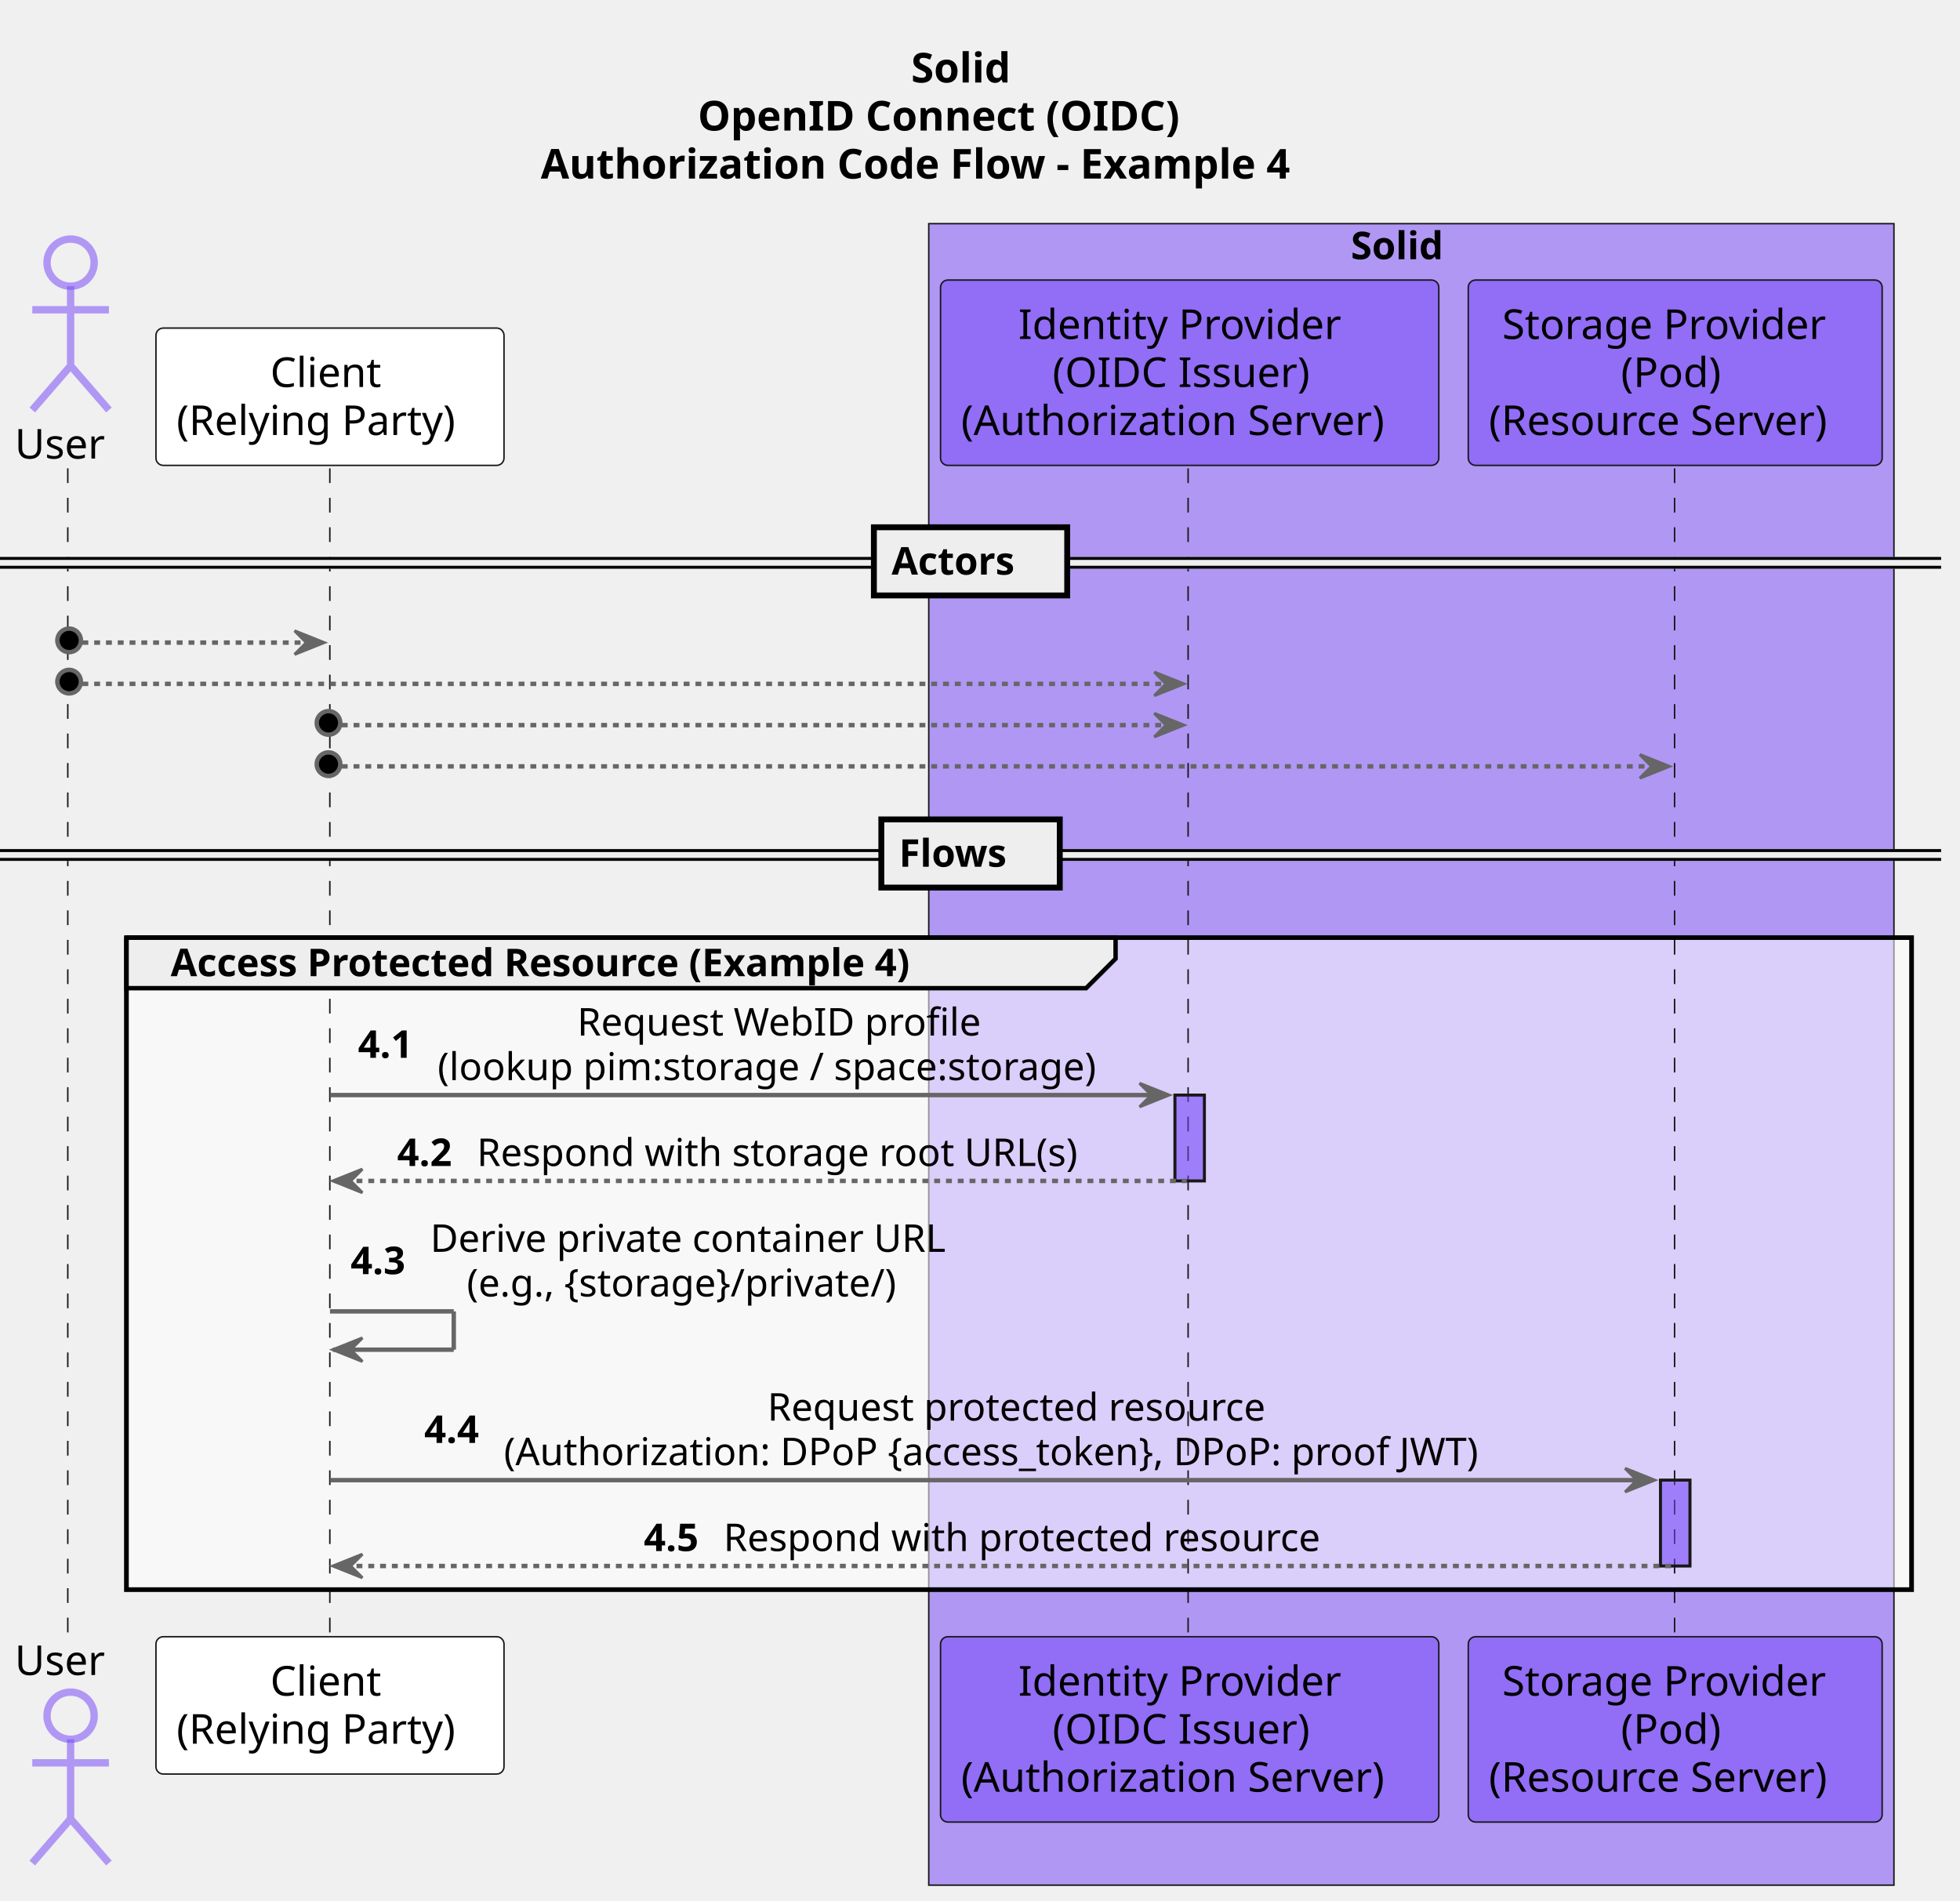
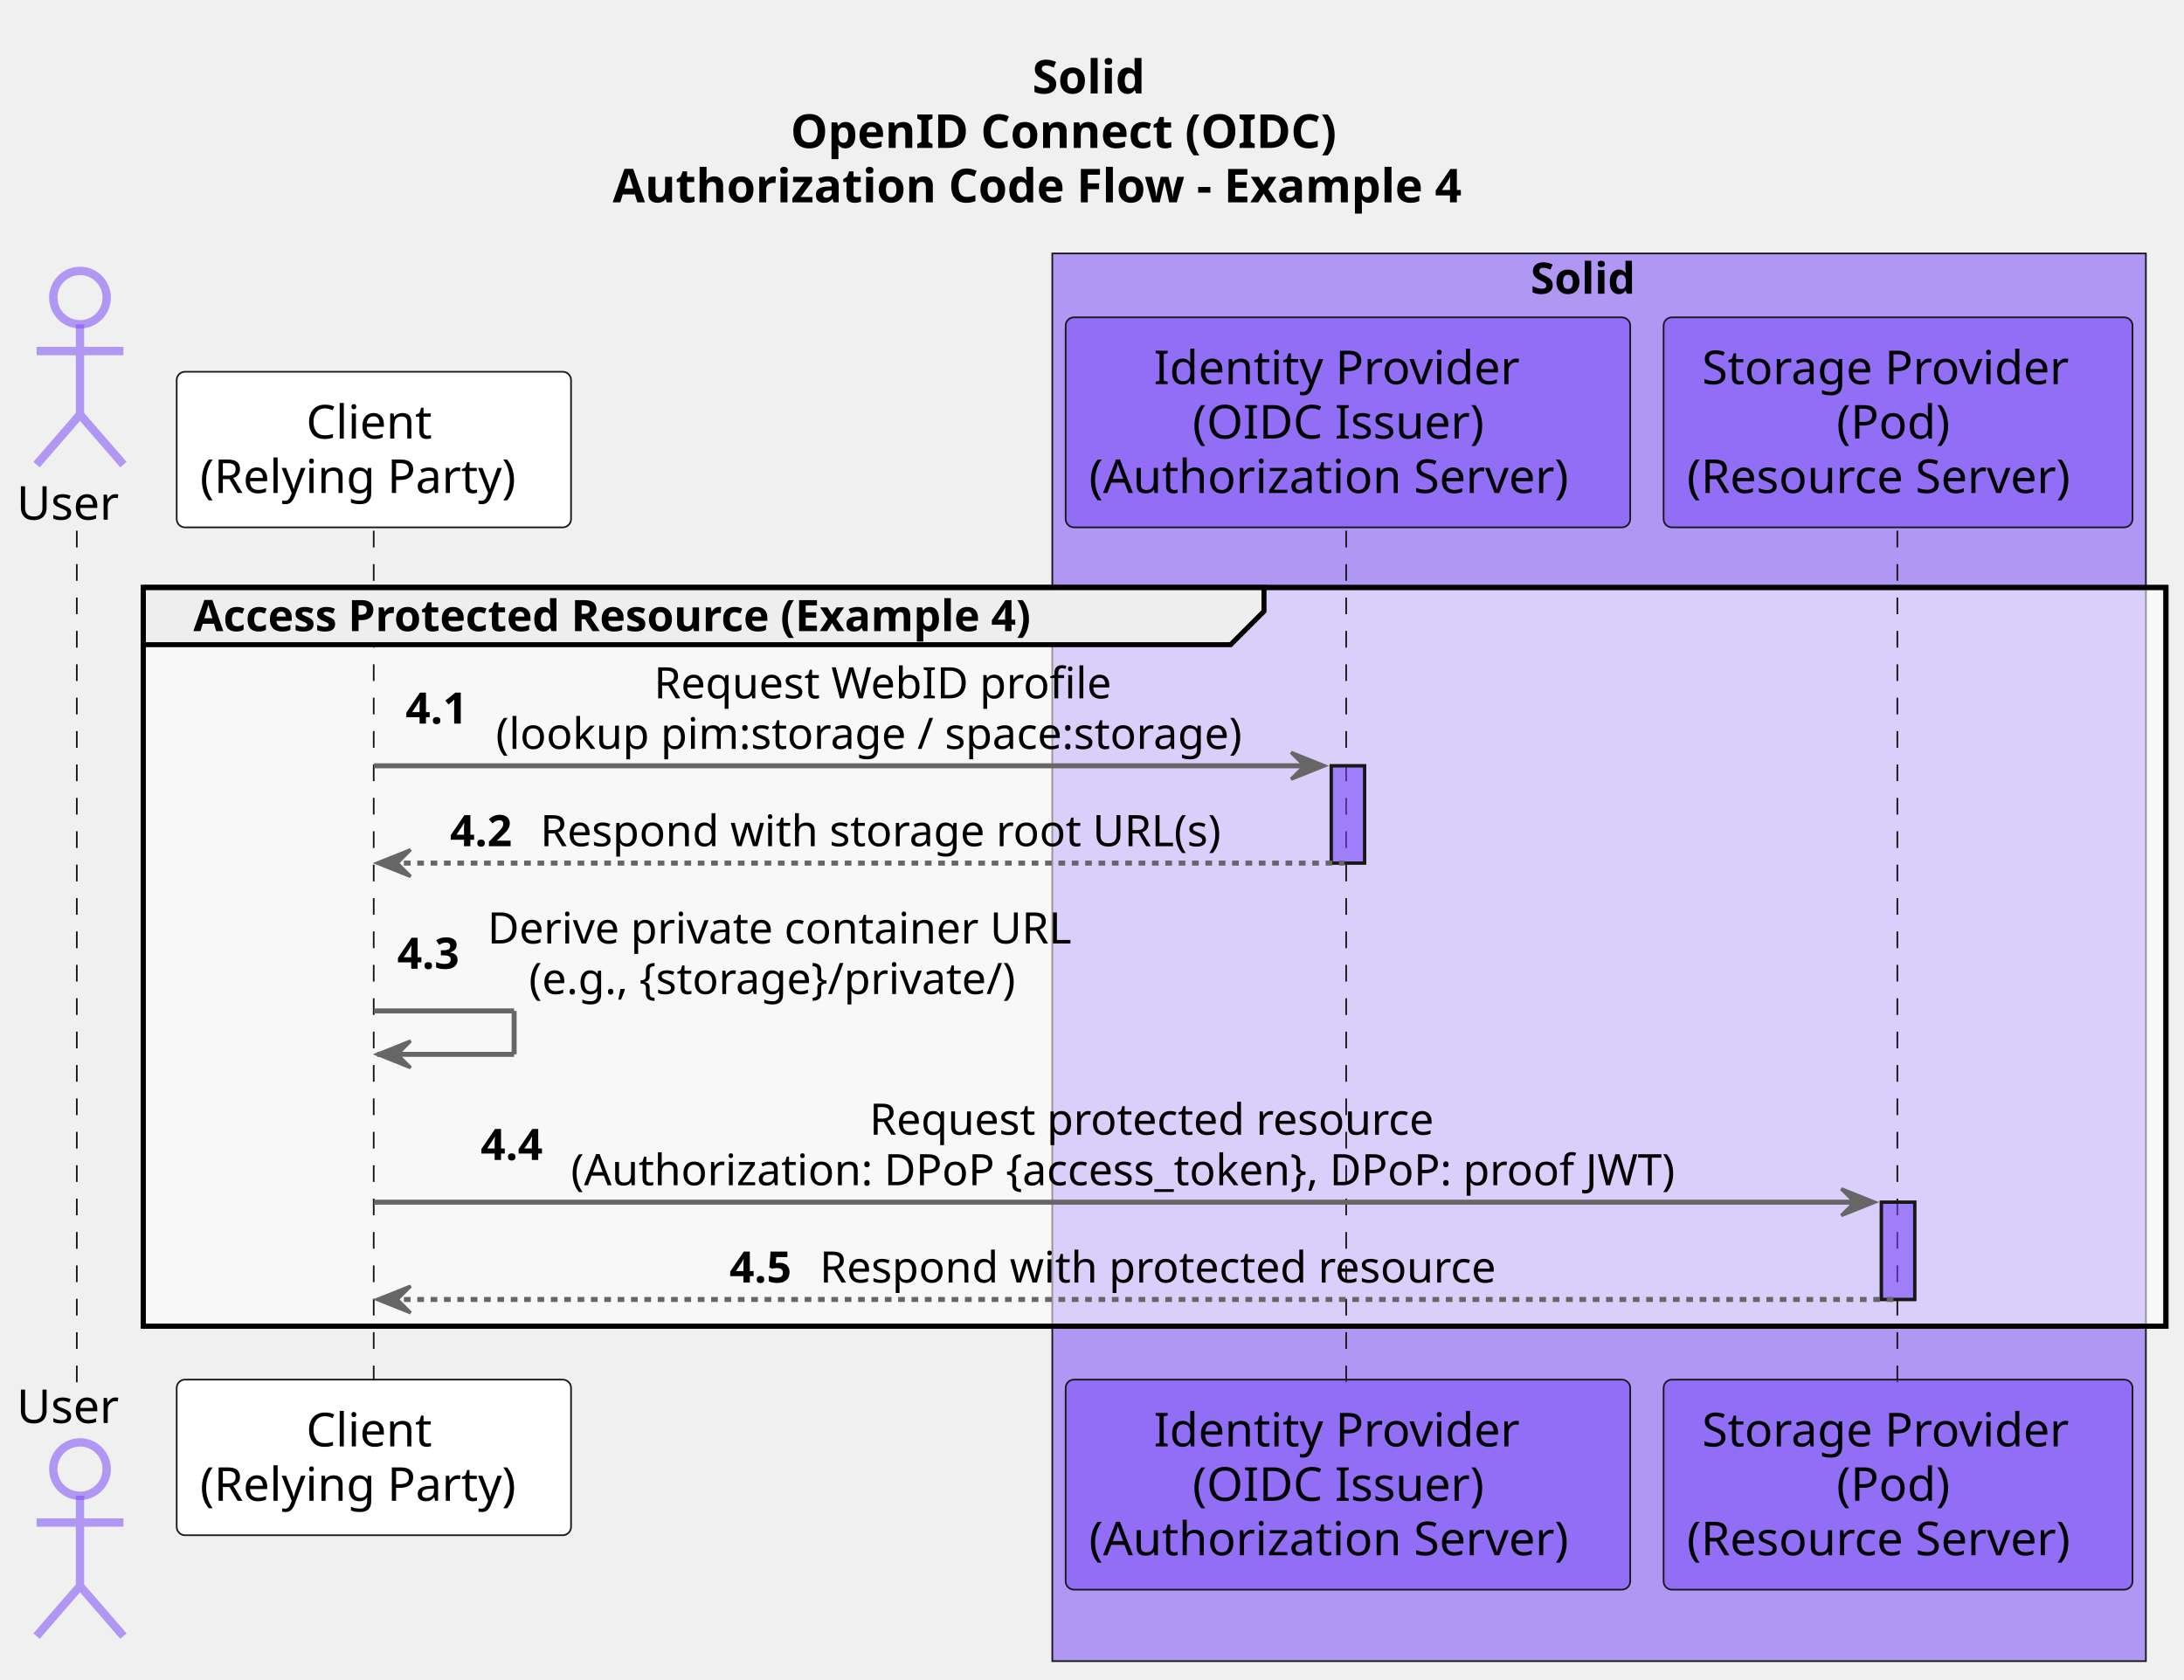
- <svg xmlns="http://www.w3.org/2000/svg" contentStyleType="text/css" data-diagram-type="SEQUENCE" height="645px" preserveAspectRatio="none" style="width:665px;height:645px;background:#FFFFFF;" version="1.1" viewBox="0 0 665 645" width="665px" zoomAndPan="magnify">
+ <svg xmlns="http://www.w3.org/2000/svg" contentStyleType="text/css" data-diagram-type="SEQUENCE" height="503px" preserveAspectRatio="none" style="width:654px;height:503px;background:#FFFFFF;" version="1.1" viewBox="0 0 654 503" width="654px" zoomAndPan="magnify">
  <defs />
  <g>
    <text fill="#000000" font-family="sans-serif" font-size="14" font-weight="bold" lengthAdjust="spacing" textLength="39.32" x="309.134" y="27.995">Solid</text>
    <text fill="#000000" font-family="sans-serif" font-size="14" font-weight="bold" lengthAdjust="spacing" textLength="184.078" x="236.755" y="44.292">OpenID Connect (OIDC)</text>
    <text fill="#000000" font-family="sans-serif" font-size="14" font-weight="bold" lengthAdjust="spacing" textLength="290.644" x="183.472" y="60.589">Authorization Code Flow - Example 4</text>
-     <rect fill="#784AF7" fill-opacity="0.533" height="563.781" style="stroke:#181818;stroke-width:0.5;" width="327.477" x="315.111" y="75.891" />
+     <rect fill="#784AF7" fill-opacity="0.533" height="421.516" style="stroke:#181818;stroke-width:0.5;" width="327.477" x="315.111" y="75.891" />
    <text fill="#000000" font-family="sans-serif" font-size="13" font-weight="bold" lengthAdjust="spacing" textLength="36.512" x="458.33" y="87.957">Solid</text>
    <g>
-       <rect fill="#784AF7" fill-opacity="0.533" height="29.133" style="stroke:#181818;stroke-width:1;" width="10" x="398.637" y="371.578" />
+       <rect fill="#784AF7" fill-opacity="0.533" height="29.133" style="stroke:#181818;stroke-width:1;" width="10" x="398.637" y="229.312" />
    </g>
    <g>
-       <rect fill="#784AF7" fill-opacity="0.533" height="29.133" style="stroke:#181818;stroke-width:1;" width="10" x="563.375" y="502.242" />
+       <rect fill="#784AF7" fill-opacity="0.533" height="29.133" style="stroke:#181818;stroke-width:1;" width="10" x="563.375" y="359.977" />
    </g>
-     <rect fill="#FFFFFF" fill-opacity="0.533" height="221.195" style="stroke:#000000;stroke-width:1.5;" width="605.677" x="42.91" y="318.18" />
+     <rect fill="#FFFFFF" fill-opacity="0.533" height="221.195" style="stroke:#000000;stroke-width:1.5;" width="605.677" x="42.91" y="175.914" />
    <g>
-       <rect fill="#000000" fill-opacity="0" height="397.461" width="8" x="19.955" y="158.914" />
-       <line style="stroke:#181818;stroke-width:0.5;stroke-dasharray:5,5;" x1="23" x2="23" y1="158.914" y2="556.375" />
+       <rect fill="#000000" fill-opacity="0" height="255.195" width="8" x="19.955" y="158.914" />
+       <line style="stroke:#181818;stroke-width:0.5;stroke-dasharray:5,5;" x1="23" x2="23" y1="158.914" y2="414.109" />
    </g>
    <g>
-       <rect fill="#000000" fill-opacity="0" height="397.461" width="8" x="107.956" y="158.914" />
-       <line style="stroke:#181818;stroke-width:0.5;stroke-dasharray:5,5;" x1="111.91" x2="111.91" y1="158.914" y2="556.375" />
+       <rect fill="#000000" fill-opacity="0" height="255.195" width="8" x="107.956" y="158.914" />
+       <line style="stroke:#181818;stroke-width:0.5;stroke-dasharray:5,5;" x1="111.91" x2="111.91" y1="158.914" y2="414.109" />
    </g>
    <g>
-       <rect fill="#000000" fill-opacity="0" height="397.461" width="8" x="399.637" y="158.914" />
-       <line style="stroke:#181818;stroke-width:0.5;stroke-dasharray:5,5;" x1="403.111" x2="403.111" y1="158.914" y2="556.375" />
+       <rect fill="#000000" fill-opacity="0" height="255.195" width="8" x="399.637" y="158.914" />
+       <line style="stroke:#181818;stroke-width:0.5;stroke-dasharray:5,5;" x1="403.111" x2="403.111" y1="158.914" y2="414.109" />
    </g>
    <g>
-       <rect fill="#000000" fill-opacity="0" height="397.461" width="8" x="564.375" y="158.914" />
-       <line style="stroke:#181818;stroke-width:0.5;stroke-dasharray:5,5;" x1="568.164" x2="568.164" y1="158.914" y2="556.375" />
+       <rect fill="#000000" fill-opacity="0" height="255.195" width="8" x="564.375" y="158.914" />
+       <line style="stroke:#181818;stroke-width:0.5;stroke-dasharray:5,5;" x1="568.164" x2="568.164" y1="158.914" y2="414.109" />
    </g>
    <g class="participant participant-head" data-participant="user">
      <text fill="#000000" font-family="sans-serif" font-size="14" lengthAdjust="spacing" textLength="31.91" x="5" y="155.612">User</text>
      <ellipse cx="23.955" cy="89.117" fill="none" rx="8" ry="8" style="stroke:#784AF788;stroke-width:2.5;" />
      <path d="M23.955,97.117 L23.955,124.117 M10.955,105.117 L36.955,105.117 M23.955,124.117 L10.955,139.117 M23.955,124.117 L36.955,139.117" fill="none" style="stroke:#784AF788;stroke-width:2.5;" />
    </g>
    <g class="participant participant-tail" data-participant="user">
-       <text fill="#000000" font-family="sans-serif" font-size="14" lengthAdjust="spacing" textLength="31.91" x="5" y="568.37">User</text>
-       <ellipse cx="23.955" cy="582.172" fill="none" rx="8" ry="8" style="stroke:#784AF788;stroke-width:2.5;" />
-       <path d="M23.955,590.172 L23.955,617.172 M10.955,598.172 L36.955,598.172 M23.955,617.172 L10.955,632.172 M23.955,617.172 L36.955,632.172" fill="none" style="stroke:#784AF788;stroke-width:2.5;" />
+       <text fill="#000000" font-family="sans-serif" font-size="14" lengthAdjust="spacing" textLength="31.91" x="5" y="426.104">User</text>
+       <ellipse cx="23.955" cy="439.906" fill="none" rx="8" ry="8" style="stroke:#784AF788;stroke-width:2.5;" />
+       <path d="M23.955,447.906 L23.955,474.906 M10.955,455.906 L36.955,455.906 M23.955,474.906 L10.955,489.906 M23.955,474.906 L36.955,489.906" fill="none" style="stroke:#784AF788;stroke-width:2.5;" />
    </g>
    <g class="participant participant-head" data-participant="app">
      <rect fill="#FFFFFF" height="46.594" rx="2.5" ry="2.5" style="stroke:#181818;stroke-width:0.5;" width="118.091" x="52.91" y="111.32" />
      <text fill="#000000" font-family="sans-serif" font-size="14" lengthAdjust="spacing" textLength="40.53" x="91.69" y="131.315">Client</text>
      <text fill="#000000" font-family="sans-serif" font-size="14" lengthAdjust="spacing" textLength="104.091" x="59.91" y="147.612">(Relying Party)</text>
    </g>
    <g class="participant participant-tail" data-participant="app">
-       <rect fill="#FFFFFF" height="46.594" rx="2.5" ry="2.5" style="stroke:#181818;stroke-width:0.5;" width="118.091" x="52.91" y="555.375" />
-       <text fill="#000000" font-family="sans-serif" font-size="14" lengthAdjust="spacing" textLength="40.53" x="91.69" y="575.37">Client</text>
-       <text fill="#000000" font-family="sans-serif" font-size="14" lengthAdjust="spacing" textLength="104.091" x="59.91" y="591.667">(Relying Party)</text>
+       <rect fill="#FFFFFF" height="46.594" rx="2.5" ry="2.5" style="stroke:#181818;stroke-width:0.5;" width="118.091" x="52.91" y="413.109" />
+       <text fill="#000000" font-family="sans-serif" font-size="14" lengthAdjust="spacing" textLength="40.53" x="91.69" y="433.104">Client</text>
+       <text fill="#000000" font-family="sans-serif" font-size="14" lengthAdjust="spacing" textLength="104.091" x="59.91" y="449.401">(Relying Party)</text>
    </g>
    <g class="participant participant-head" data-participant="solid.idp">
      <rect fill="#784AF7" fill-opacity="0.533" height="62.891" rx="2.5" ry="2.5" style="stroke:#181818;stroke-width:0.5;" width="169.053" x="319.111" y="95.023" />
      <text fill="#000000" font-family="sans-serif" font-size="14" lengthAdjust="spacing" textLength="116.3" x="345.487" y="115.019">Identity Provider</text>
      <text fill="#000000" font-family="sans-serif" font-size="14" lengthAdjust="spacing" textLength="93.037" x="357.119" y="131.315">(OIDC Issuer)</text>
      <text fill="#000000" font-family="sans-serif" font-size="14" lengthAdjust="spacing" textLength="155.053" x="326.111" y="147.612">(Authorization Server)</text>
    </g>
    <g class="participant participant-tail" data-participant="solid.idp">
-       <rect fill="#784AF7" fill-opacity="0.533" height="62.891" rx="2.5" ry="2.5" style="stroke:#181818;stroke-width:0.5;" width="169.053" x="319.111" y="555.375" />
-       <text fill="#000000" font-family="sans-serif" font-size="14" lengthAdjust="spacing" textLength="116.3" x="345.487" y="575.37">Identity Provider</text>
-       <text fill="#000000" font-family="sans-serif" font-size="14" lengthAdjust="spacing" textLength="93.037" x="357.119" y="591.667">(OIDC Issuer)</text>
-       <text fill="#000000" font-family="sans-serif" font-size="14" lengthAdjust="spacing" textLength="155.053" x="326.111" y="607.964">(Authorization Server)</text>
+       <rect fill="#784AF7" fill-opacity="0.533" height="62.891" rx="2.5" ry="2.5" style="stroke:#181818;stroke-width:0.5;" width="169.053" x="319.111" y="413.109" />
+       <text fill="#000000" font-family="sans-serif" font-size="14" lengthAdjust="spacing" textLength="116.3" x="345.487" y="433.104">Identity Provider</text>
+       <text fill="#000000" font-family="sans-serif" font-size="14" lengthAdjust="spacing" textLength="93.037" x="357.119" y="449.401">(OIDC Issuer)</text>
+       <text fill="#000000" font-family="sans-serif" font-size="14" lengthAdjust="spacing" textLength="155.053" x="326.111" y="465.698">(Authorization Server)</text>
    </g>
    <g class="participant participant-head" data-participant="solid.pod">
      <rect fill="#784AF7" fill-opacity="0.533" height="62.891" rx="2.5" ry="2.5" style="stroke:#181818;stroke-width:0.5;" width="140.424" x="498.164" y="95.023" />
      <text fill="#000000" font-family="sans-serif" font-size="14" lengthAdjust="spacing" textLength="117.421" x="509.665" y="115.019">Storage Provider</text>
      <text fill="#000000" font-family="sans-serif" font-size="14" lengthAdjust="spacing" textLength="36.818" x="549.966" y="131.315">(Pod)</text>
      <text fill="#000000" font-family="sans-serif" font-size="14" lengthAdjust="spacing" textLength="126.424" x="505.164" y="147.612">(Resource Server)</text>
    </g>
    <g class="participant participant-tail" data-participant="solid.pod">
-       <rect fill="#784AF7" fill-opacity="0.533" height="62.891" rx="2.5" ry="2.5" style="stroke:#181818;stroke-width:0.5;" width="140.424" x="498.164" y="555.375" />
-       <text fill="#000000" font-family="sans-serif" font-size="14" lengthAdjust="spacing" textLength="117.421" x="509.665" y="575.37">Storage Provider</text>
-       <text fill="#000000" font-family="sans-serif" font-size="14" lengthAdjust="spacing" textLength="36.818" x="549.966" y="591.667">(Pod)</text>
-       <text fill="#000000" font-family="sans-serif" font-size="14" lengthAdjust="spacing" textLength="126.424" x="505.164" y="607.964">(Resource Server)</text>
+       <rect fill="#784AF7" fill-opacity="0.533" height="62.891" rx="2.5" ry="2.5" style="stroke:#181818;stroke-width:0.5;" width="140.424" x="498.164" y="413.109" />
+       <text fill="#000000" font-family="sans-serif" font-size="14" lengthAdjust="spacing" textLength="117.421" x="509.665" y="433.104">Storage Provider</text>
+       <text fill="#000000" font-family="sans-serif" font-size="14" lengthAdjust="spacing" textLength="36.818" x="549.966" y="449.401">(Pod)</text>
+       <text fill="#000000" font-family="sans-serif" font-size="14" lengthAdjust="spacing" textLength="126.424" x="505.164" y="465.698">(Resource Server)</text>
    </g>
    <g>
-       <rect fill="#784AF7" fill-opacity="0.533" height="29.133" style="stroke:#181818;stroke-width:1;" width="10" x="398.637" y="371.578" />
+       <rect fill="#784AF7" fill-opacity="0.533" height="29.133" style="stroke:#181818;stroke-width:1;" width="10" x="398.637" y="229.312" />
    </g>
    <g>
-       <rect fill="#784AF7" fill-opacity="0.533" height="29.133" style="stroke:#181818;stroke-width:1;" width="10" x="563.375" y="502.242" />
+       <rect fill="#784AF7" fill-opacity="0.533" height="29.133" style="stroke:#181818;stroke-width:1;" width="10" x="563.375" y="359.977" />
    </g>
-     <rect fill="#EEEEEE" height="3" style="stroke:#EEEEEE;stroke-width:1;" width="658.587" x="0" y="189.481" />
-     <line style="stroke:#000000;stroke-width:1;" x1="0" x2="658.587" y1="189.481" y2="189.481" />
-     <line style="stroke:#000000;stroke-width:1;" x1="0" x2="658.587" y1="192.481" y2="192.481" />
-     <rect fill="#EEEEEE" height="23.133" style="stroke:#000000;stroke-width:2;" width="65.587" x="296.5" y="178.914" />
-     <text fill="#000000" font-family="sans-serif" font-size="13" font-weight="bold" lengthAdjust="spacing" textLength="47.062" x="302.5" y="194.981">Actors</text>
-     <g class="message" data-participant-1="user" data-participant-2="app">
-       <ellipse cx="23.455" cy="217.297" fill="#000000" rx="4" ry="4" style="stroke:#666666;stroke-width:1.5;" />
-       <polygon fill="#666666" points="99.956,214.047,109.956,218.047,99.956,222.047,103.956,218.047" style="stroke:#666666;stroke-width:1;" />
-       <line style="stroke:#666666;stroke-width:1.5;stroke-dasharray:2,2;" x1="27.955" x2="105.956" y1="218.047" y2="218.047" />
+     <path d="M42.91,175.914 L378.5,175.914 L378.5,183.047 L368.5,193.047 L42.91,193.047 L42.91,175.914" fill="#EEEEEE" style="stroke:#000000;stroke-width:1.5;" />
+     <rect fill="none" height="221.195" style="stroke:#000000;stroke-width:1.5;" width="605.677" x="42.91" y="175.914" />
+     <text fill="#000000" font-family="sans-serif" font-size="13" font-weight="bold" lengthAdjust="spacing" textLength="290.589" x="57.91" y="188.981">Access Protected Resource (Example 4)</text>
+     <g class="message" data-participant-1="app" data-participant-2="solid.idp">
+       <polygon fill="#666666" points="386.637,225.312,396.637,229.312,386.637,233.312,390.637,229.312" style="stroke:#666666;stroke-width:1;" />
+       <line style="stroke:#666666;stroke-width:1.5;" x1="111.956" x2="392.637" y1="229.312" y2="229.312" />
+       <text fill="#000000" font-family="sans-serif" font-size="13" font-weight="bold" lengthAdjust="spacing" textLength="23.029" x="121.456" y="216.68">4.1</text>
+       <text fill="#000000" font-family="sans-serif" font-size="13" lengthAdjust="spacing" textLength="145.952" x="195.835" y="209.114">Request WebID profile</text>
+       <text fill="#000000" font-family="sans-serif" font-size="13" lengthAdjust="spacing" textLength="240.652" x="148.485" y="224.247">(lookup pim:storage / space:storage)</text>
    </g>
-     <g class="message" data-participant-1="user" data-participant-2="solid.idp">
-       <ellipse cx="23.455" cy="231.297" fill="#000000" rx="4" ry="4" style="stroke:#666666;stroke-width:1.5;" />
-       <polygon fill="#666666" points="391.637,228.047,401.637,232.047,391.637,236.047,395.637,232.047" style="stroke:#666666;stroke-width:1;" />
-       <line style="stroke:#666666;stroke-width:1.5;stroke-dasharray:2,2;" x1="27.955" x2="397.637" y1="232.047" y2="232.047" />
+     <g class="message" data-participant-1="solid.idp" data-participant-2="app">
+       <polygon fill="#666666" points="122.956,254.445,112.956,258.445,122.956,262.445,118.956,258.445" style="stroke:#666666;stroke-width:1;" />
+       <line style="stroke:#666666;stroke-width:1.5;stroke-dasharray:2,2;" x1="116.956" x2="402.637" y1="258.445" y2="258.445" />
+       <text fill="#000000" font-family="sans-serif" font-size="13" font-weight="bold" lengthAdjust="spacing" textLength="23.029" x="134.756" y="253.379">4.2</text>
+       <text fill="#000000" font-family="sans-serif" font-size="13" lengthAdjust="spacing" textLength="219.051" x="161.785" y="253.379">Respond with storage root URL(s)</text>
    </g>
-     <g class="message" data-participant-1="app" data-participant-2="solid.idp">
-       <ellipse cx="111.456" cy="245.297" fill="#000000" rx="4" ry="4" style="stroke:#666666;stroke-width:1.5;" />
-       <polygon fill="#666666" points="391.637,242.047,401.637,246.047,391.637,250.047,395.637,246.047" style="stroke:#666666;stroke-width:1;" />
-       <line style="stroke:#666666;stroke-width:1.5;stroke-dasharray:2,2;" x1="115.956" x2="397.637" y1="246.047" y2="246.047" />
+     <g class="message" data-participant-1="app" data-participant-2="app">
+       <line style="stroke:#666666;stroke-width:1.5;" x1="111.956" x2="153.956" y1="302.711" y2="302.711" />
+       <line style="stroke:#666666;stroke-width:1.5;" x1="153.956" x2="153.956" y1="302.711" y2="315.711" />
+       <line style="stroke:#666666;stroke-width:1.5;" x1="112.956" x2="153.956" y1="315.711" y2="315.711" />
+       <polygon fill="#666666" points="122.956,311.711,112.956,315.711,122.956,319.711,118.956,315.711" style="stroke:#666666;stroke-width:1;" />
+       <text fill="#000000" font-family="sans-serif" font-size="13" font-weight="bold" lengthAdjust="spacing" textLength="23.029" x="118.956" y="290.079">4.3</text>
+       <text fill="#000000" font-family="sans-serif" font-size="13" lengthAdjust="spacing" textLength="188.405" x="145.985" y="282.512">Derive private container URL</text>
+       <text fill="#000000" font-family="sans-serif" font-size="13" lengthAdjust="spacing" textLength="163.573" x="158.401" y="297.645">(e.g., {storage}/private/)</text>
    </g>
    <g class="message" data-participant-1="app" data-participant-2="solid.pod">
-       <ellipse cx="111.456" cy="259.297" fill="#000000" rx="4" ry="4" style="stroke:#666666;stroke-width:1.5;" />
-       <polygon fill="#666666" points="556.375,256.047,566.375,260.047,556.375,264.047,560.375,260.047" style="stroke:#666666;stroke-width:1;" />
-       <line style="stroke:#666666;stroke-width:1.5;stroke-dasharray:2,2;" x1="115.956" x2="562.375" y1="260.047" y2="260.047" />
-     </g>
-     <rect fill="#EEEEEE" height="3" style="stroke:#EEEEEE;stroke-width:1;" width="658.587" x="0" y="288.613" />
-     <line style="stroke:#000000;stroke-width:1;" x1="0" x2="658.587" y1="288.613" y2="288.613" />
-     <line style="stroke:#000000;stroke-width:1;" x1="0" x2="658.587" y1="291.613" y2="291.613" />
-     <rect fill="#EEEEEE" height="23.133" style="stroke:#000000;stroke-width:2;" width="60.541" x="299.023" y="278.047" />
-     <text fill="#000000" font-family="sans-serif" font-size="13" font-weight="bold" lengthAdjust="spacing" textLength="42.015" x="305.023" y="294.114">Flows</text>
-     <path d="M42.91,318.18 L378.5,318.18 L378.5,325.312 L368.5,335.312 L42.91,335.312 L42.91,318.18" fill="#EEEEEE" style="stroke:#000000;stroke-width:1.5;" />
-     <rect fill="none" height="221.195" style="stroke:#000000;stroke-width:1.5;" width="605.677" x="42.91" y="318.18" />
-     <text fill="#000000" font-family="sans-serif" font-size="13" font-weight="bold" lengthAdjust="spacing" textLength="290.589" x="57.91" y="331.247">Access Protected Resource (Example 4)</text>
-     <g class="message" data-participant-1="app" data-participant-2="solid.idp">
-       <polygon fill="#666666" points="386.637,367.578,396.637,371.578,386.637,375.578,390.637,371.578" style="stroke:#666666;stroke-width:1;" />
-       <line style="stroke:#666666;stroke-width:1.5;" x1="111.956" x2="392.637" y1="371.578" y2="371.578" />
-       <text fill="#000000" font-family="sans-serif" font-size="13" font-weight="bold" lengthAdjust="spacing" textLength="23.029" x="121.456" y="358.946">4.1</text>
-       <text fill="#000000" font-family="sans-serif" font-size="13" lengthAdjust="spacing" textLength="145.952" x="195.835" y="351.379">Request WebID profile</text>
-       <text fill="#000000" font-family="sans-serif" font-size="13" lengthAdjust="spacing" textLength="240.652" x="148.485" y="366.512">(lookup pim:storage / space:storage)</text>
-     </g>
-     <g class="message" data-participant-1="solid.idp" data-participant-2="app">
-       <polygon fill="#666666" points="122.956,396.711,112.956,400.711,122.956,404.711,118.956,400.711" style="stroke:#666666;stroke-width:1;" />
-       <line style="stroke:#666666;stroke-width:1.5;stroke-dasharray:2,2;" x1="116.956" x2="402.637" y1="400.711" y2="400.711" />
-       <text fill="#000000" font-family="sans-serif" font-size="13" font-weight="bold" lengthAdjust="spacing" textLength="23.029" x="134.756" y="395.645">4.2</text>
-       <text fill="#000000" font-family="sans-serif" font-size="13" lengthAdjust="spacing" textLength="219.051" x="161.785" y="395.645">Respond with storage root URL(s)</text>
-     </g>
-     <g class="message" data-participant-1="app" data-participant-2="app">
-       <line style="stroke:#666666;stroke-width:1.5;" x1="111.956" x2="153.956" y1="444.977" y2="444.977" />
-       <line style="stroke:#666666;stroke-width:1.5;" x1="153.956" x2="153.956" y1="444.977" y2="457.977" />
-       <line style="stroke:#666666;stroke-width:1.5;" x1="112.956" x2="153.956" y1="457.977" y2="457.977" />
-       <polygon fill="#666666" points="122.956,453.977,112.956,457.977,122.956,461.977,118.956,457.977" style="stroke:#666666;stroke-width:1;" />
-       <text fill="#000000" font-family="sans-serif" font-size="13" font-weight="bold" lengthAdjust="spacing" textLength="23.029" x="118.956" y="432.344">4.3</text>
-       <text fill="#000000" font-family="sans-serif" font-size="13" lengthAdjust="spacing" textLength="188.405" x="145.985" y="424.778">Derive private container URL</text>
-       <text fill="#000000" font-family="sans-serif" font-size="13" lengthAdjust="spacing" textLength="163.573" x="158.401" y="439.911">(e.g., {storage}/private/)</text>
-     </g>
-     <g class="message" data-participant-1="app" data-participant-2="solid.pod">
-       <polygon fill="#666666" points="551.375,498.242,561.375,502.242,551.375,506.242,555.375,502.242" style="stroke:#666666;stroke-width:1;" />
-       <line style="stroke:#666666;stroke-width:1.5;" x1="111.956" x2="557.375" y1="502.242" y2="502.242" />
-       <text fill="#000000" font-family="sans-serif" font-size="13" font-weight="bold" lengthAdjust="spacing" textLength="23.029" x="143.938" y="489.61">4.4</text>
-       <text fill="#000000" font-family="sans-serif" font-size="13" lengthAdjust="spacing" textLength="181.594" x="260.383" y="482.043">Request protected resource</text>
-       <text fill="#000000" font-family="sans-serif" font-size="13" lengthAdjust="spacing" textLength="360.426" x="170.967" y="497.176">(Authorization: DPoP {access_token}, DPoP: proof JWT)</text>
+       <polygon fill="#666666" points="551.375,355.977,561.375,359.977,551.375,363.977,555.375,359.977" style="stroke:#666666;stroke-width:1;" />
+       <line style="stroke:#666666;stroke-width:1.5;" x1="111.956" x2="557.375" y1="359.977" y2="359.977" />
+       <text fill="#000000" font-family="sans-serif" font-size="13" font-weight="bold" lengthAdjust="spacing" textLength="23.029" x="143.938" y="347.344">4.4</text>
+       <text fill="#000000" font-family="sans-serif" font-size="13" lengthAdjust="spacing" textLength="181.594" x="260.383" y="339.778">Request protected resource</text>
+       <text fill="#000000" font-family="sans-serif" font-size="13" lengthAdjust="spacing" textLength="360.426" x="170.967" y="354.911">(Authorization: DPoP {access_token}, DPoP: proof JWT)</text>
    </g>
    <g class="message" data-participant-1="solid.pod" data-participant-2="app">
-       <polygon fill="#666666" points="122.956,527.375,112.956,531.375,122.956,535.375,118.956,531.375" style="stroke:#666666;stroke-width:1;" />
-       <line style="stroke:#666666;stroke-width:1.5;stroke-dasharray:2,2;" x1="116.956" x2="567.375" y1="531.375" y2="531.375" />
-       <text fill="#000000" font-family="sans-serif" font-size="13" font-weight="bold" lengthAdjust="spacing" textLength="23.029" x="218.442" y="526.309">4.5</text>
-       <text fill="#000000" font-family="sans-serif" font-size="13" lengthAdjust="spacing" textLength="216.417" x="245.472" y="526.309">Respond with protected resource</text>
+       <polygon fill="#666666" points="122.956,385.109,112.956,389.109,122.956,393.109,118.956,389.109" style="stroke:#666666;stroke-width:1;" />
+       <line style="stroke:#666666;stroke-width:1.5;stroke-dasharray:2,2;" x1="116.956" x2="567.375" y1="389.109" y2="389.109" />
+       <text fill="#000000" font-family="sans-serif" font-size="13" font-weight="bold" lengthAdjust="spacing" textLength="23.029" x="218.442" y="384.043">4.5</text>
+       <text fill="#000000" font-family="sans-serif" font-size="13" lengthAdjust="spacing" textLength="216.417" x="245.472" y="384.043">Respond with protected resource</text>
    </g>
  </g>
</svg>
